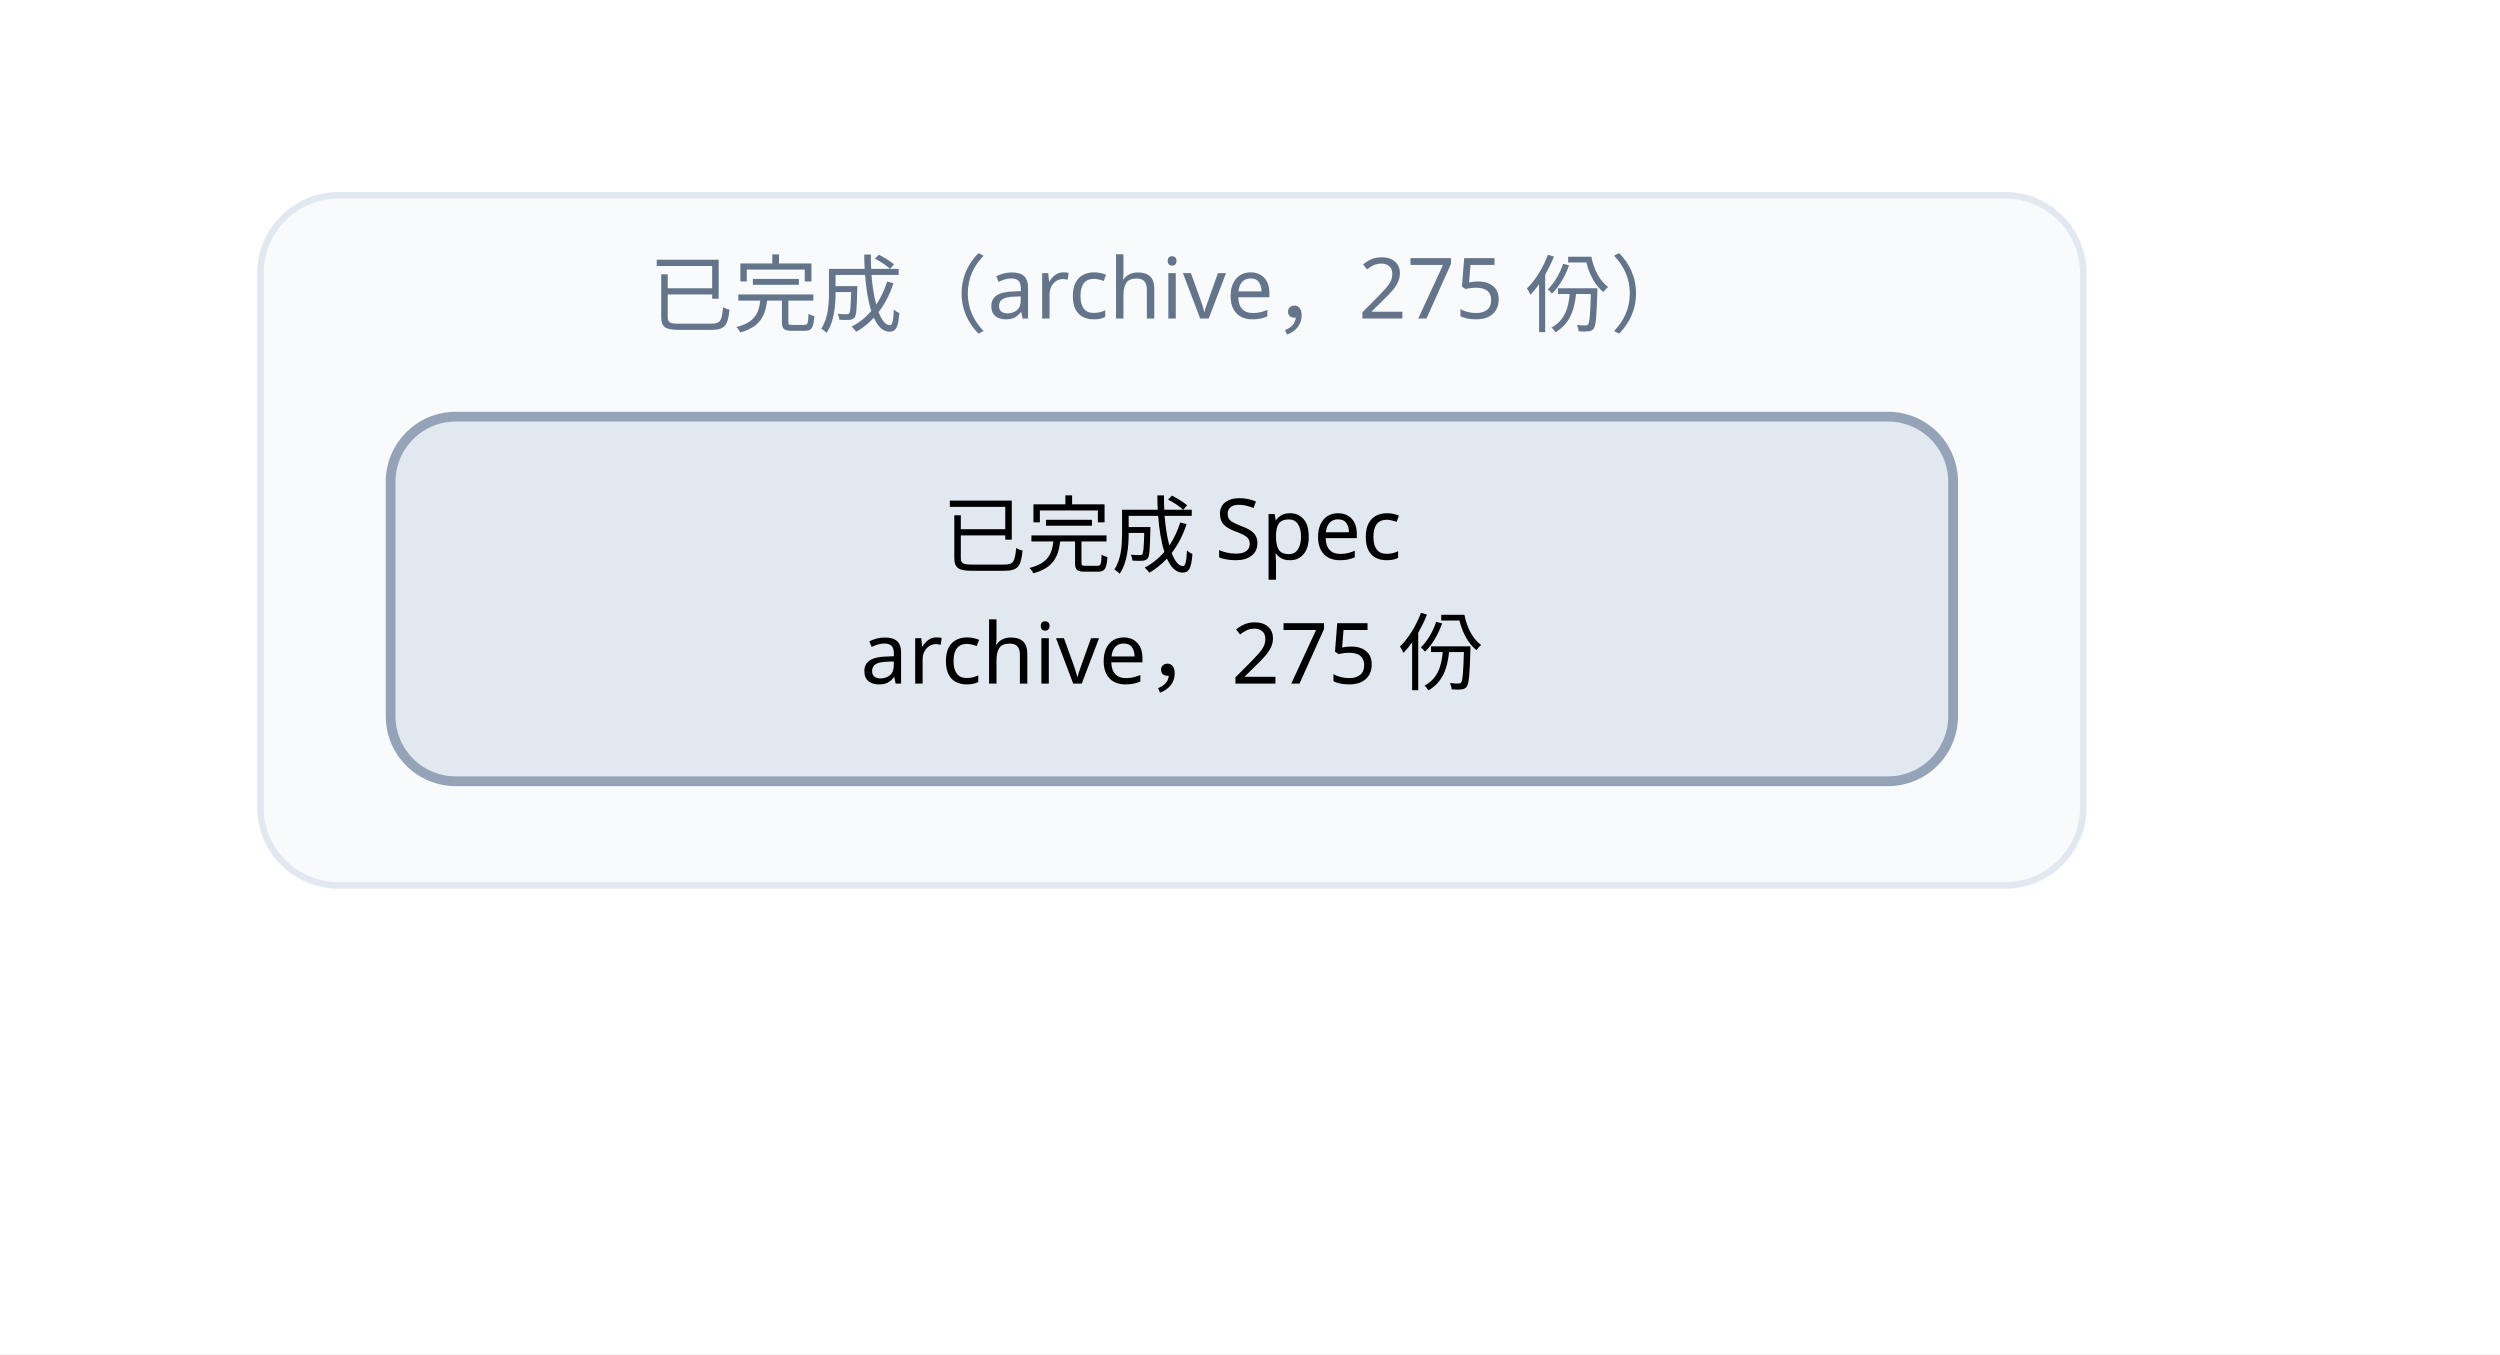
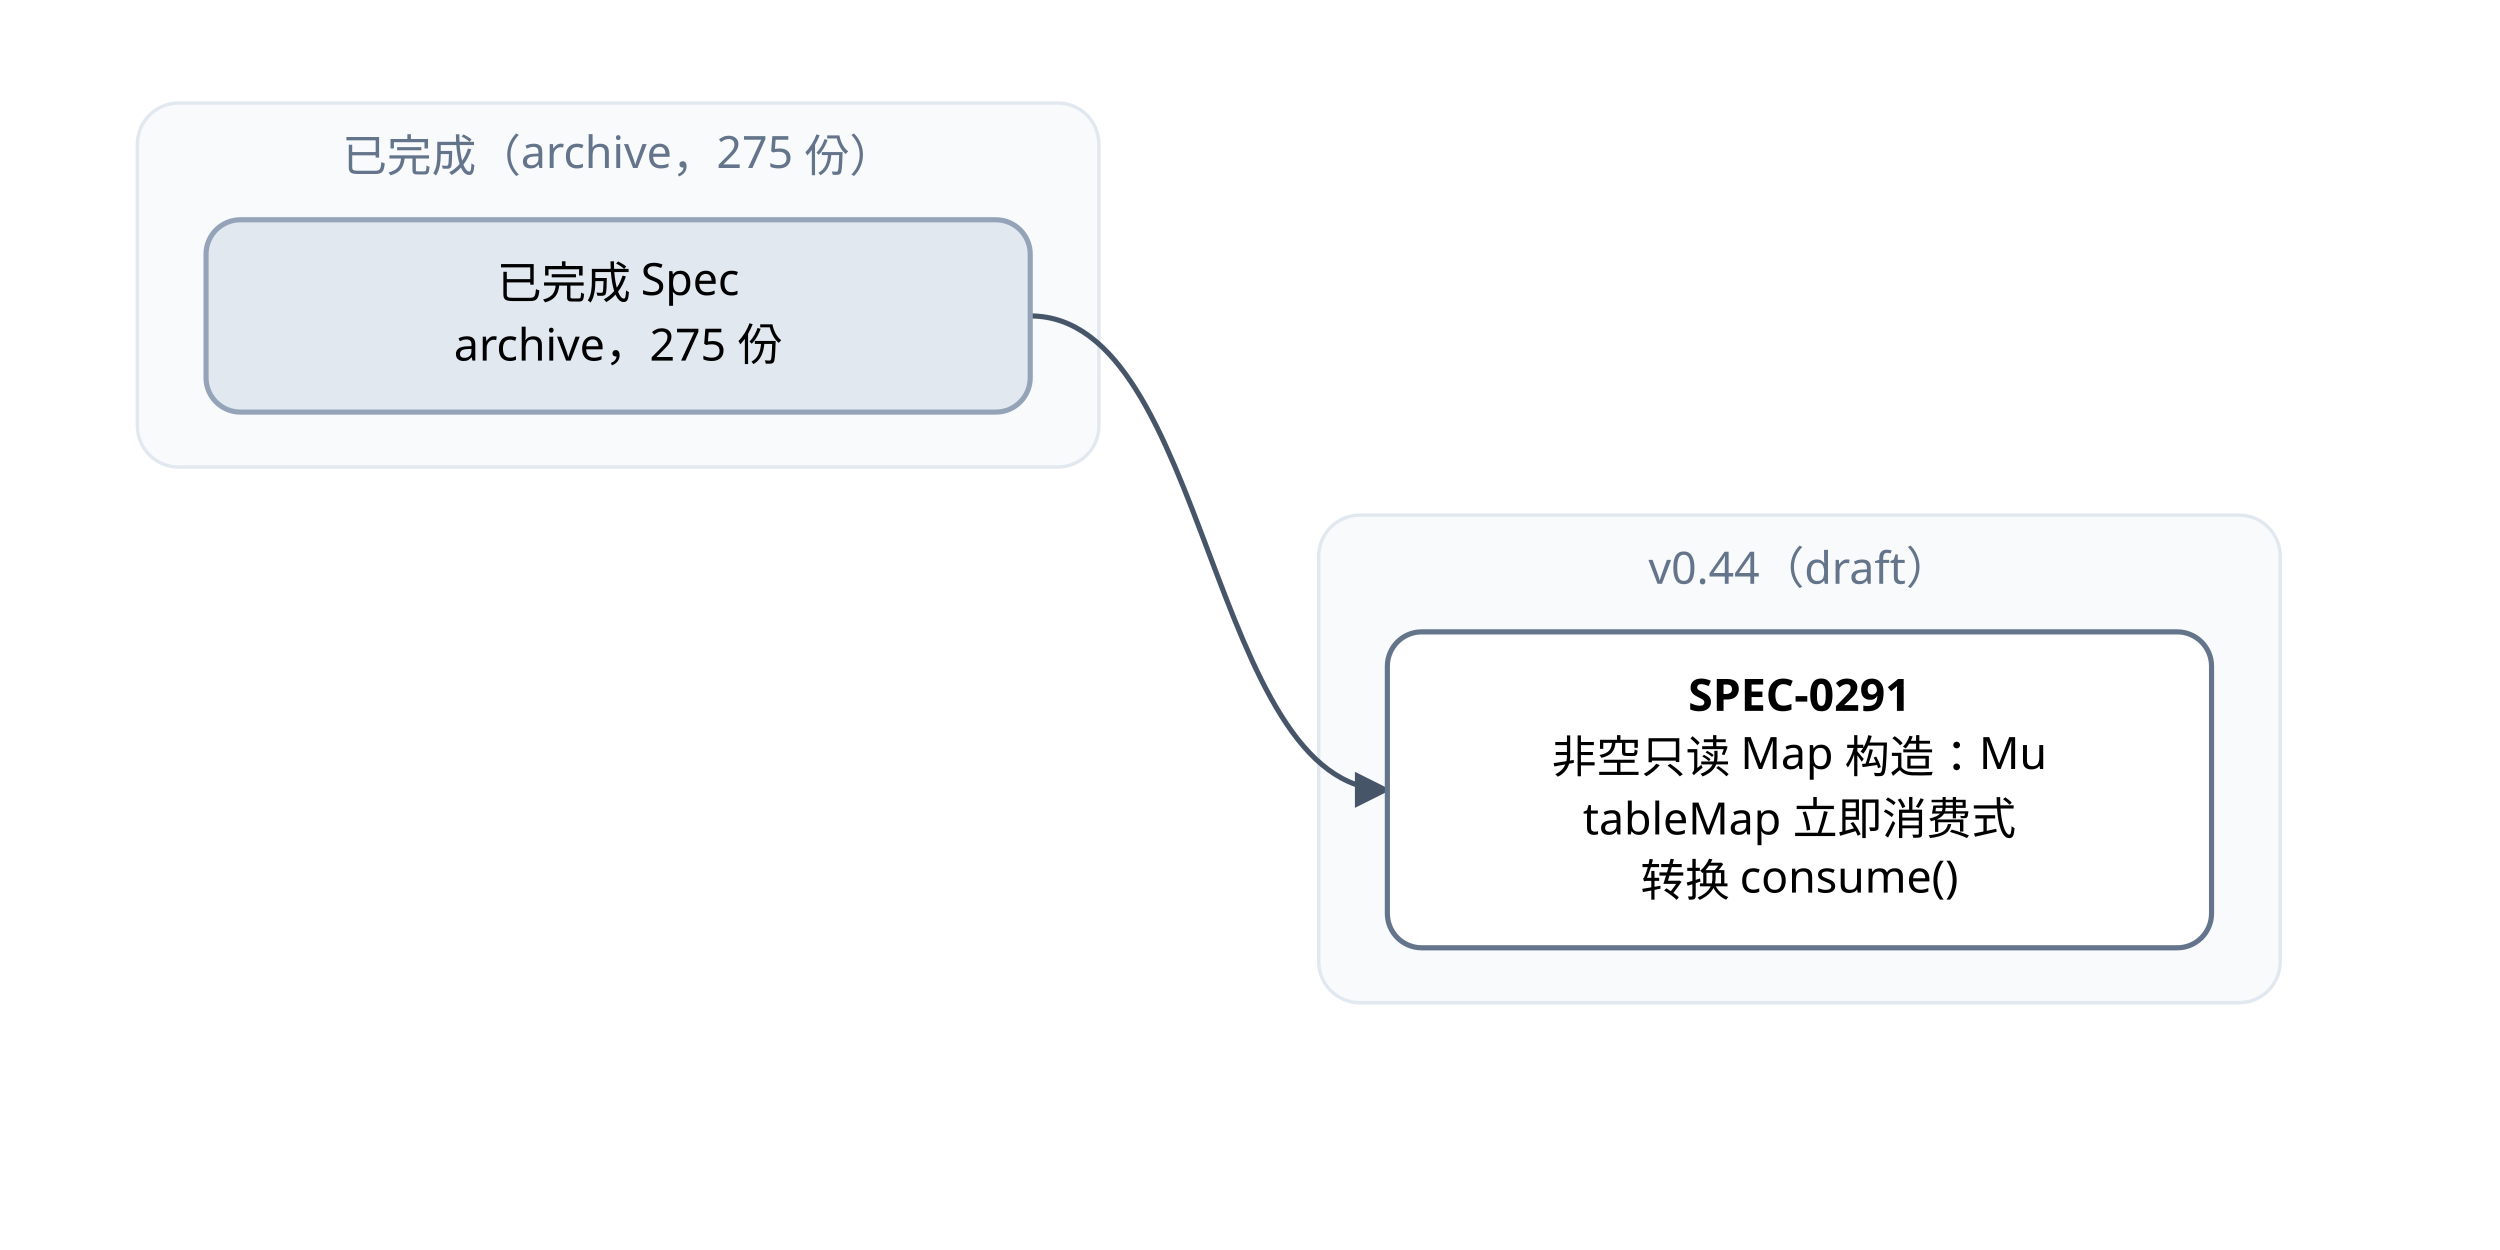
- <svg xmlns="http://www.w3.org/2000/svg" width="384" height="208" viewBox="0 0 384 208" font-family="PingFang SC, Microsoft YaHei, sans-serif">
+ <svg xmlns="http://www.w3.org/2000/svg" width="728" height="364" viewBox="0 0 728 364" font-family="PingFang SC, Microsoft YaHei, sans-serif">
  <defs>
    <marker id="arrow" viewBox="0 0 10 10" refX="9" refY="5" markerWidth="7" markerHeight="7" orient="auto-start-reverse">
      <path d="M0,0 L10,5 L0,10 z" fill="#475569" />
    </marker>
  </defs>
-   <rect width="384" height="208" fill="#ffffff" />
+   <rect width="728" height="364" fill="#ffffff" />
  <rect x="40" y="30" width="280" height="106" rx="12" fill="#f8fafc" stroke="#e2e8f0" />
  <text x="180" y="50" text-anchor="middle" font-size="13" fill="#64748b">已完成（archive，275 份）</text>
+   <rect x="384" y="150" width="280" height="142" rx="12" fill="#f8fafc" stroke="#e2e8f0" />
+   <text x="524" y="170" text-anchor="middle" font-size="13" fill="#64748b">v0.44（draft）</text>
+   <path d="M 300 92 C 352 92, 352 230, 404 230" fill="none" stroke="#475569" stroke-width="1.5" marker-end="url(#arrow)" />
+   <rect x="404" y="184" width="240" height="92" rx="10" fill="#ffffff" stroke="#64748b" stroke-width="1.5" />
+   <text x="524" y="207" text-anchor="middle" font-size="13" font-weight="600">SPEC-0291</text>
+   <text x="524" y="225" text-anchor="middle" font-size="13">非空只读 Map 构造：Mu</text>
+   <text x="524" y="243" text-anchor="middle" font-size="13">tableMap 立即消费式</text>
+   <text x="524" y="261" text-anchor="middle" font-size="13">转换 consume()</text>
  <rect x="60" y="64" width="240" height="56" rx="10" fill="#e2e8f0" stroke="#94a3b8" stroke-width="1.5" />
  <text x="180" y="87" text-anchor="middle" font-size="13">已完成 Spec</text>
  <text x="180" y="105" text-anchor="middle" font-size="13">archive，275 份</text>
</svg>
